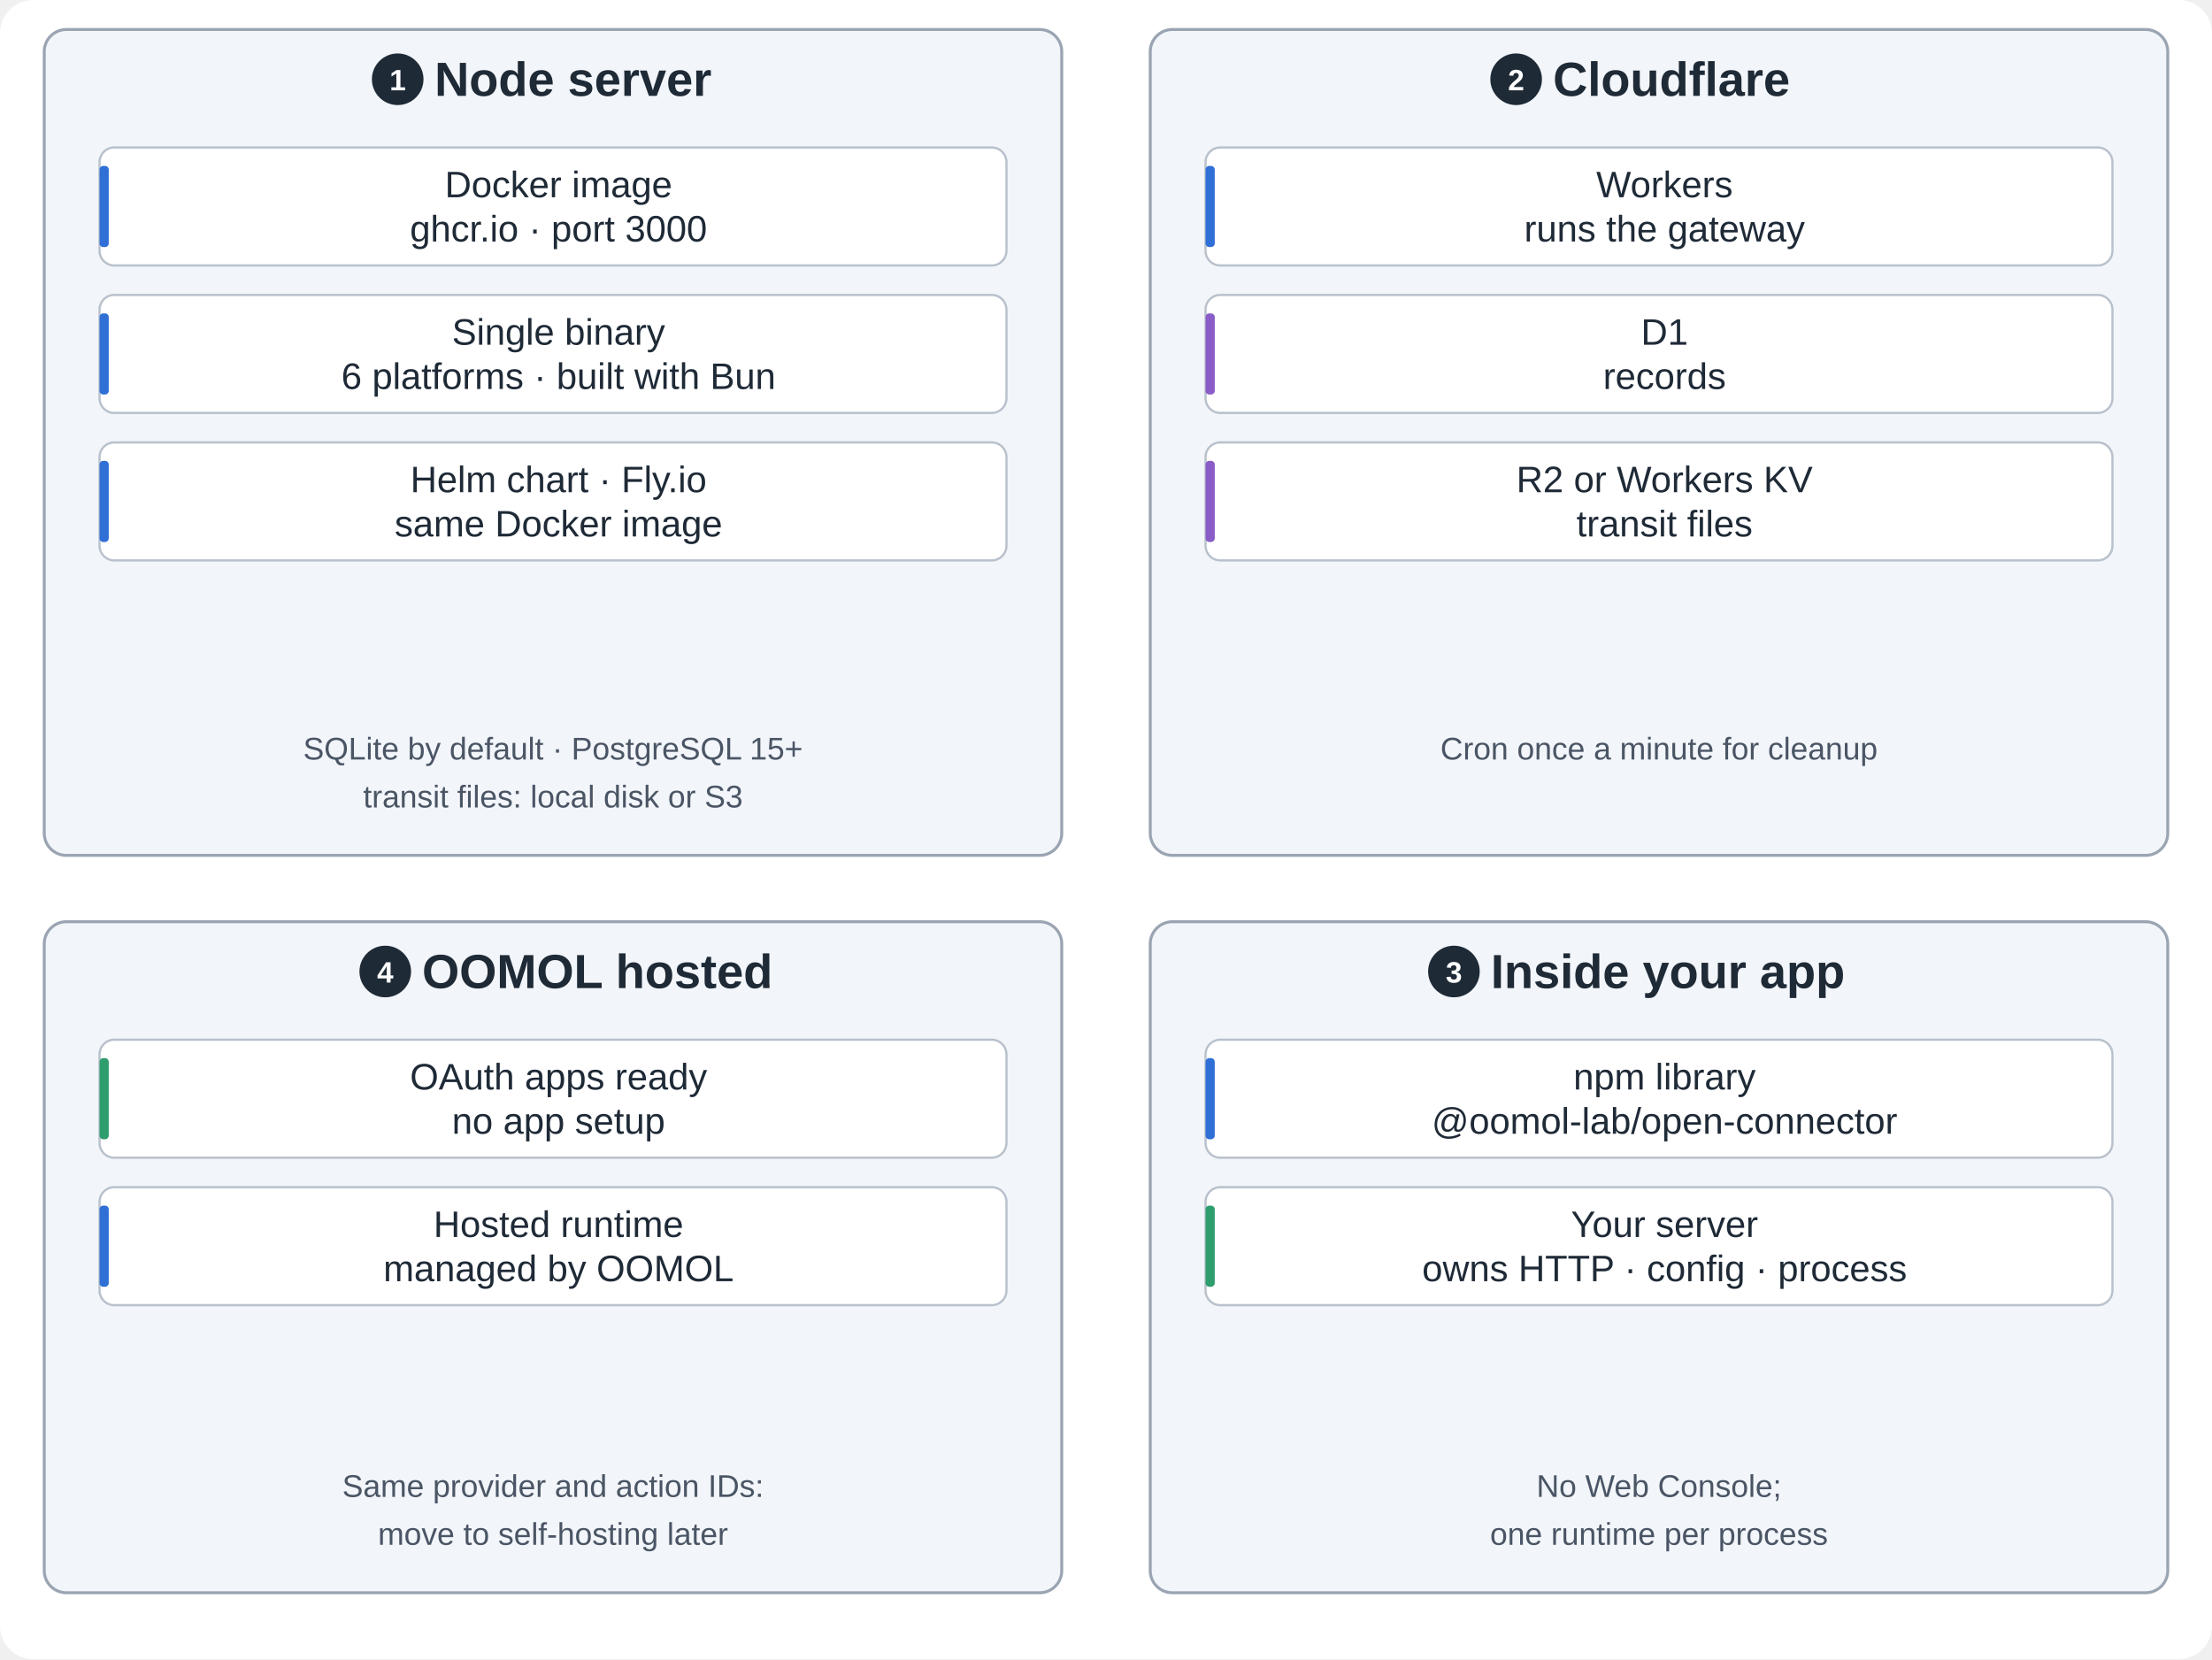
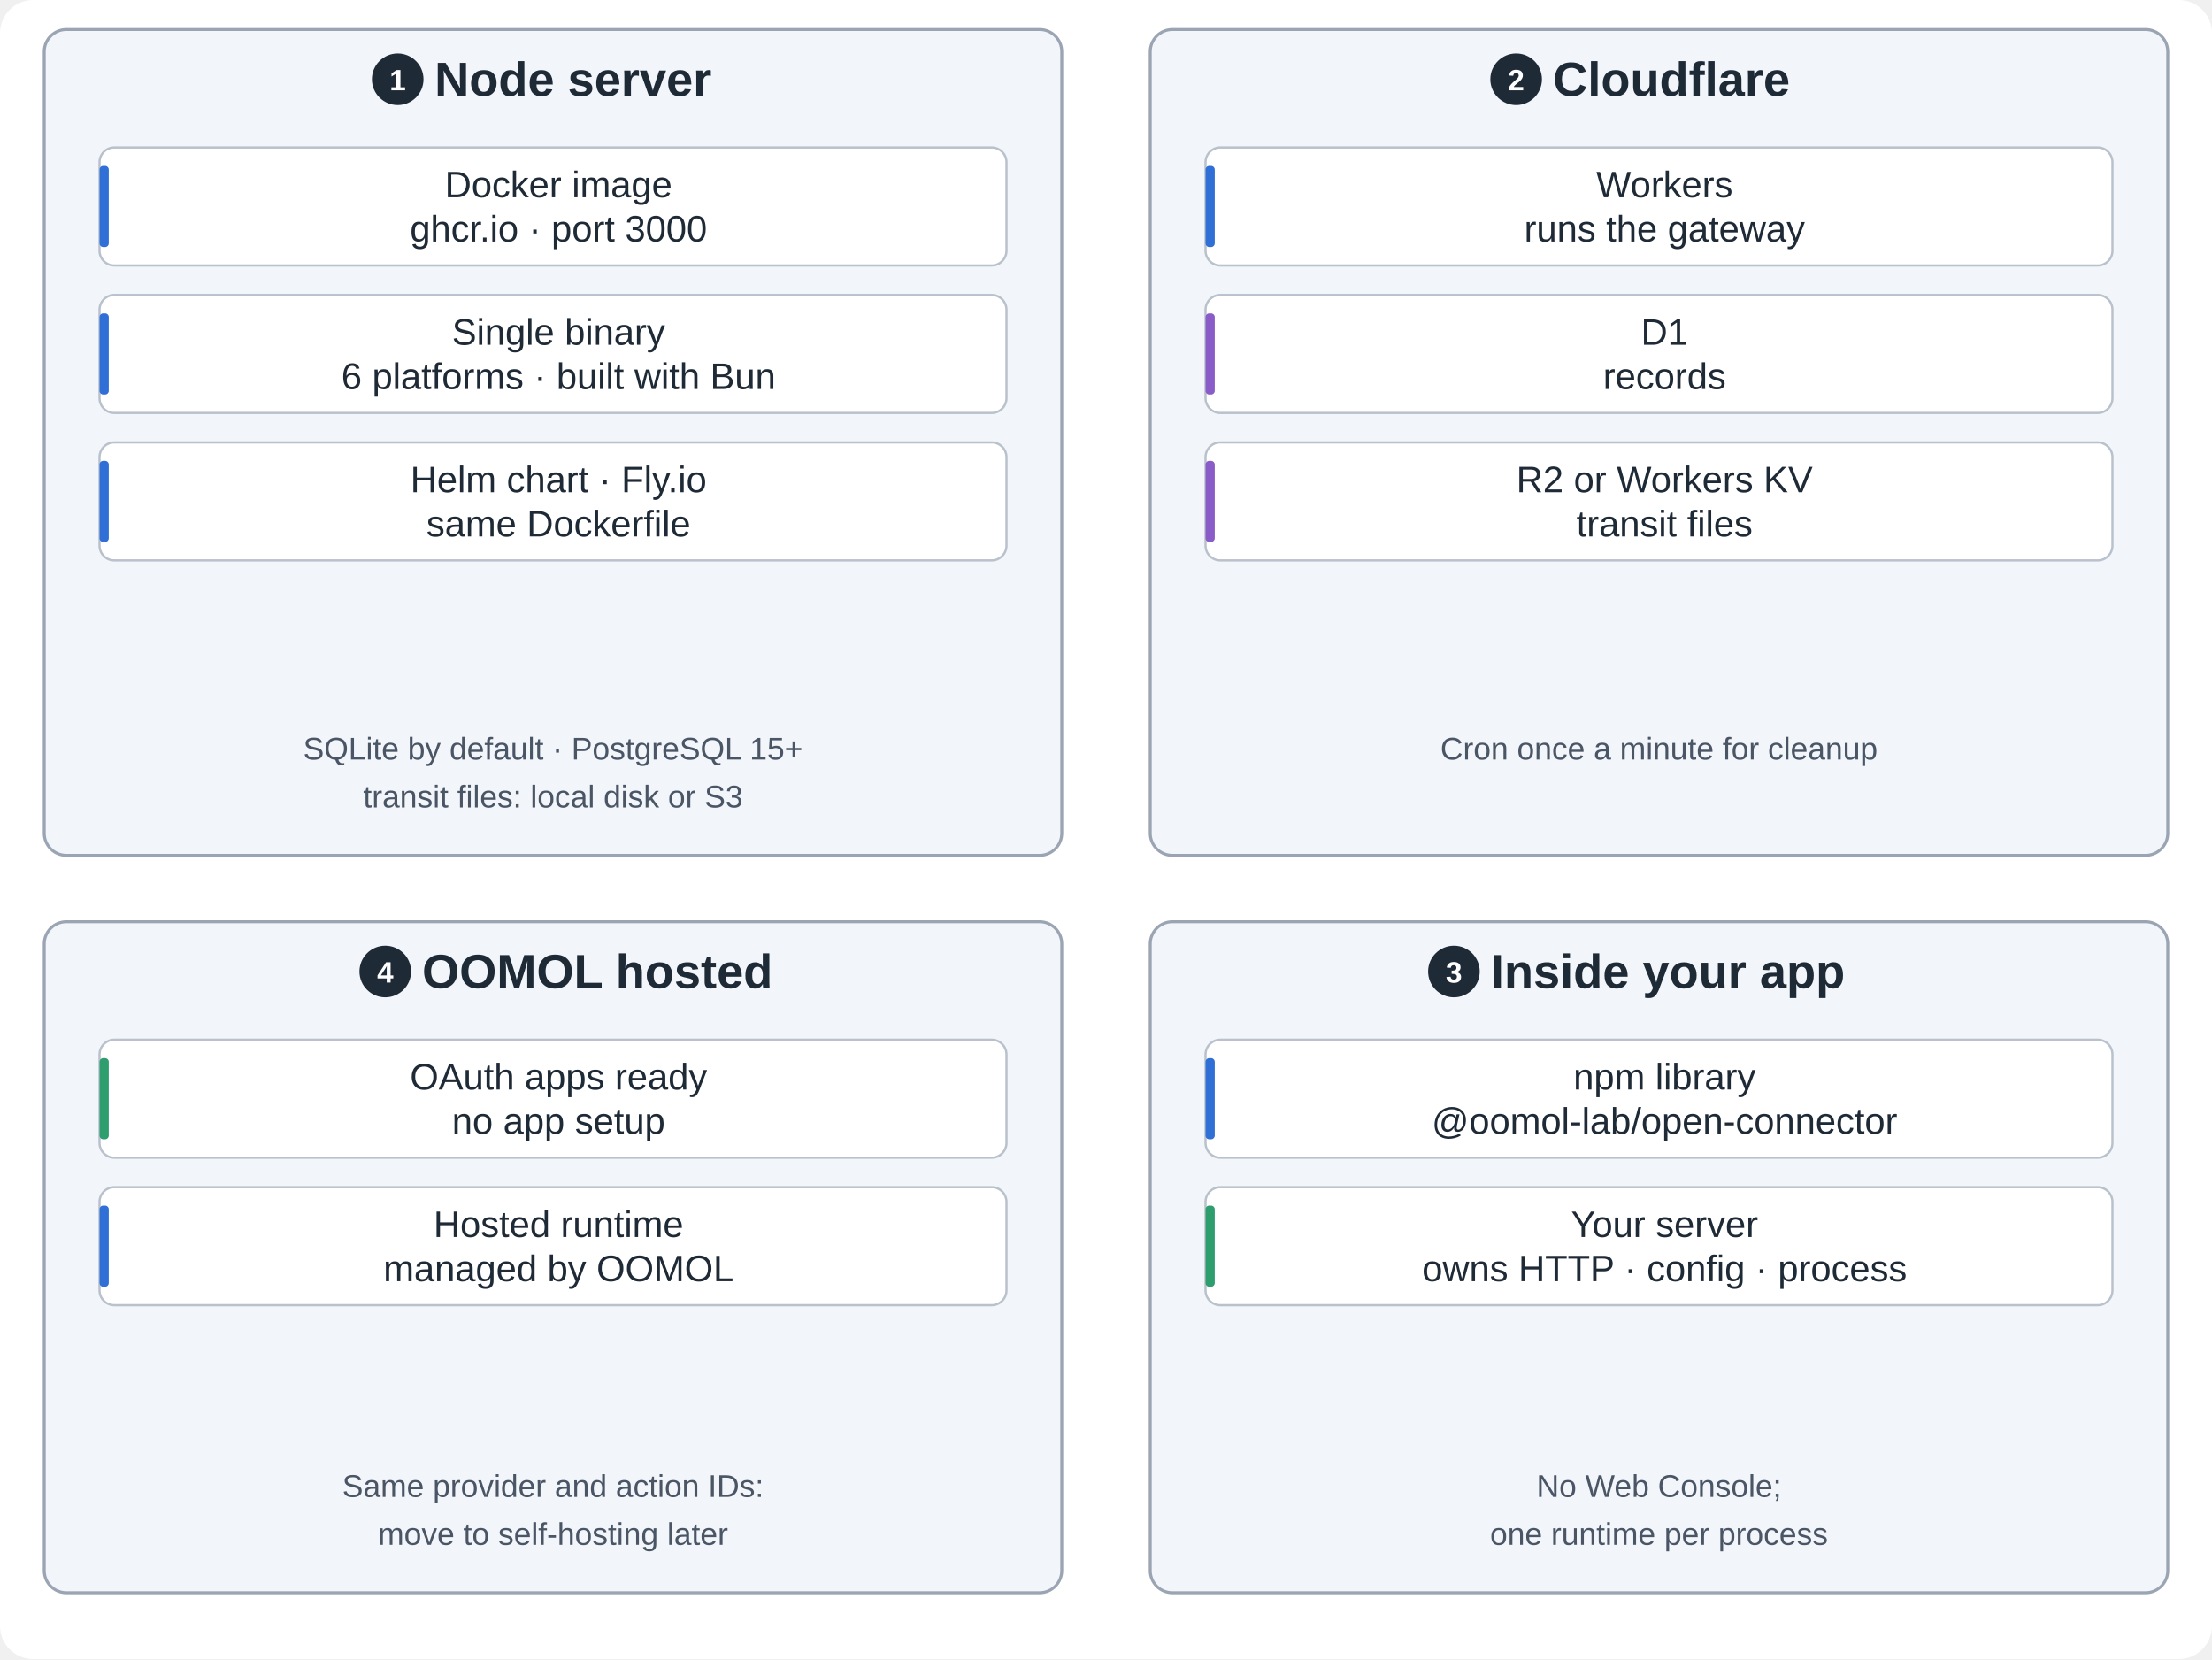
<svg xmlns="http://www.w3.org/2000/svg" viewBox="0 0 1200 900" width="1200" height="900" role="img" aria-labelledby="t d">
  <defs>
    <marker id="arr" viewBox="0 0 10 10" refX="9" refY="5" markerWidth="7" markerHeight="7" orient="auto">
      <path d="M0 0L10 5L0 10z" fill="#5b6675" />
    </marker>
    <marker id="ca" viewBox="0 0 10 10" refX="5" refY="5" markerWidth="6" markerHeight="6" orient="auto">
      <path d="M0 0L10 5L0 10z" fill="#5b6675" />
    </marker>
  </defs>
  <style>
text{font-family:-apple-system,"Helvetica Neue",Arial,"PingFang SC",sans-serif;fill:#1f2a37}
.gt{font-size:26px;font-weight:700}
.st{font-size:20px;font-weight:700}
.ag{font-size:20px}
.q{font-size:18px;fill:#3d4a5c}
.lb{font-size:17px;fill:#4a5565}
.al{font-size:16px;font-weight:600;fill:#3d4a5c;paint-order:stroke;stroke:#ffffff;stroke-width:6px;stroke-linejoin:round}
.grp{fill:#f2f5f9;stroke:#9aa4b2;stroke-width:1.6}
.sub{fill:#e8edf3;stroke:#b8c1cc;stroke-width:1.2}
.agent{fill:#ffffff;stroke:#b8c1cc;stroke-width:1.2}
.human{fill:#d6e6fb;stroke:#9cbbe6;stroke-width:1.2}
.front{fill:#dcf0e0;stroke:#9ccfa8;stroke-width:1.2}
.flow{stroke:#5b6675;stroke-width:2;fill:none;marker-end:url(#arr)}
.back{stroke-dasharray:7 5}
.cyc{stroke:#5b6675;stroke-width:2;fill:none;marker-end:url(#ca)}
.num{fill:#1f2a37}
.numt{font-size:16px;font-weight:700;fill:#ffffff}
</style>
  <rect width="1200" height="900" rx="18" fill="#ffffff" />
  <rect x="24" y="16" width="552" height="448" rx="12" class="grp" />
  <circle cx="215.75" cy="43" r="14" class="num" />
  <text x="215.75" y="49" class="numt" text-anchor="middle">1</text>
  <text x="235.75" y="52" class="gt" text-anchor="start">Node server</text>
  <rect x="54" y="80" width="492" height="64" rx="8" class="agent" />
  <rect x="54" y="90" width="5" height="44" rx="2" fill="#2f6fd6" />
  <text x="303.0" y="107.0" class="ag" text-anchor="middle">Docker image</text>
  <text x="303.0" y="131.0" class="ag" text-anchor="middle">ghcr.io · port 3000</text>
  <rect x="54" y="160" width="492" height="64" rx="8" class="agent" />
  <rect x="54" y="170" width="5" height="44" rx="2" fill="#2f6fd6" />
  <text x="303.0" y="187.0" class="ag" text-anchor="middle">Single binary</text>
  <text x="303.0" y="211.0" class="ag" text-anchor="middle">6 platforms · built with Bun</text>
  <rect x="54" y="240" width="492" height="64" rx="8" class="agent" />
  <rect x="54" y="250" width="5" height="44" rx="2" fill="#2f6fd6" />
  <text x="303.0" y="267.0" class="ag" text-anchor="middle">Helm chart · Fly.io</text>
-   <text x="303.0" y="291.0" class="ag" text-anchor="middle">same Docker image</text>
+   <text x="303.0" y="291.0" class="ag" text-anchor="middle">same Dockerfile</text>
  <text x="300.0" y="412" class="lb" text-anchor="middle">SQLite by default · PostgreSQL 15+</text>
  <text x="300.0" y="438" class="lb" text-anchor="middle">transit files: local disk or S3</text>
  <rect x="624" y="16" width="552" height="448" rx="12" class="grp" />
  <circle cx="822.5" cy="43" r="14" class="num" />
  <text x="822.5" y="49" class="numt" text-anchor="middle">2</text>
  <text x="842.5" y="52" class="gt" text-anchor="start">Cloudflare</text>
  <rect x="654" y="80" width="492" height="64" rx="8" class="agent" />
  <rect x="654" y="90" width="5" height="44" rx="2" fill="#2f6fd6" />
  <text x="903.0" y="107.0" class="ag" text-anchor="middle">Workers</text>
  <text x="903.0" y="131.0" class="ag" text-anchor="middle">runs the gateway</text>
  <rect x="654" y="160" width="492" height="64" rx="8" class="agent" />
  <rect x="654" y="170" width="5" height="44" rx="2" fill="#8a5cc7" />
  <text x="903.0" y="187.0" class="ag" text-anchor="middle">D1</text>
  <text x="903.0" y="211.0" class="ag" text-anchor="middle">records</text>
  <rect x="654" y="240" width="492" height="64" rx="8" class="agent" />
  <rect x="654" y="250" width="5" height="44" rx="2" fill="#8a5cc7" />
  <text x="903.0" y="267.0" class="ag" text-anchor="middle">R2 or Workers KV</text>
  <text x="903.0" y="291.0" class="ag" text-anchor="middle">transit files</text>
  <text x="900.0" y="412" class="lb" text-anchor="middle">Cron once a minute for cleanup</text>
  <rect x="624" y="500" width="552" height="364" rx="12" class="grp" />
  <circle cx="788.75" cy="527" r="14" class="num" />
  <text x="788.75" y="533" class="numt" text-anchor="middle">3</text>
  <text x="808.75" y="536" class="gt" text-anchor="start">Inside your app</text>
  <rect x="654" y="564" width="492" height="64" rx="8" class="agent" />
  <rect x="654" y="574" width="5" height="44" rx="2" fill="#2f6fd6" />
  <text x="903.0" y="591.0" class="ag" text-anchor="middle">npm library</text>
  <text x="903.0" y="615.0" class="ag" text-anchor="middle">@oomol-lab/open-connector</text>
  <rect x="654" y="644" width="492" height="64" rx="8" class="agent" />
  <rect x="654" y="654" width="5" height="44" rx="2" fill="#2f9e6e" />
  <text x="903.0" y="671.0" class="ag" text-anchor="middle">Your server</text>
  <text x="903.0" y="695.0" class="ag" text-anchor="middle">owns HTTP · config · process</text>
  <text x="900.0" y="812" class="lb" text-anchor="middle">No Web Console;</text>
  <text x="900.0" y="838" class="lb" text-anchor="middle">one runtime per process</text>
  <rect x="24" y="500" width="552" height="364" rx="12" class="grp" />
  <circle cx="209.0" cy="527" r="14" class="num" />
  <text x="209.0" y="533" class="numt" text-anchor="middle">4</text>
  <text x="229.0" y="536" class="gt" text-anchor="start">OOMOL hosted</text>
  <rect x="54" y="564" width="492" height="64" rx="8" class="agent" />
  <rect x="54" y="574" width="5" height="44" rx="2" fill="#2f9e6e" />
  <text x="303.0" y="591.0" class="ag" text-anchor="middle">OAuth apps ready</text>
  <text x="303.0" y="615.0" class="ag" text-anchor="middle">no app setup</text>
  <rect x="54" y="644" width="492" height="64" rx="8" class="agent" />
  <rect x="54" y="654" width="5" height="44" rx="2" fill="#2f6fd6" />
  <text x="303.0" y="671.0" class="ag" text-anchor="middle">Hosted runtime</text>
  <text x="303.0" y="695.0" class="ag" text-anchor="middle">managed by OOMOL</text>
  <text x="300.0" y="812" class="lb" text-anchor="middle">Same provider and action IDs:</text>
  <text x="300.0" y="838" class="lb" text-anchor="middle">move to self-hosting later</text>
</svg>
